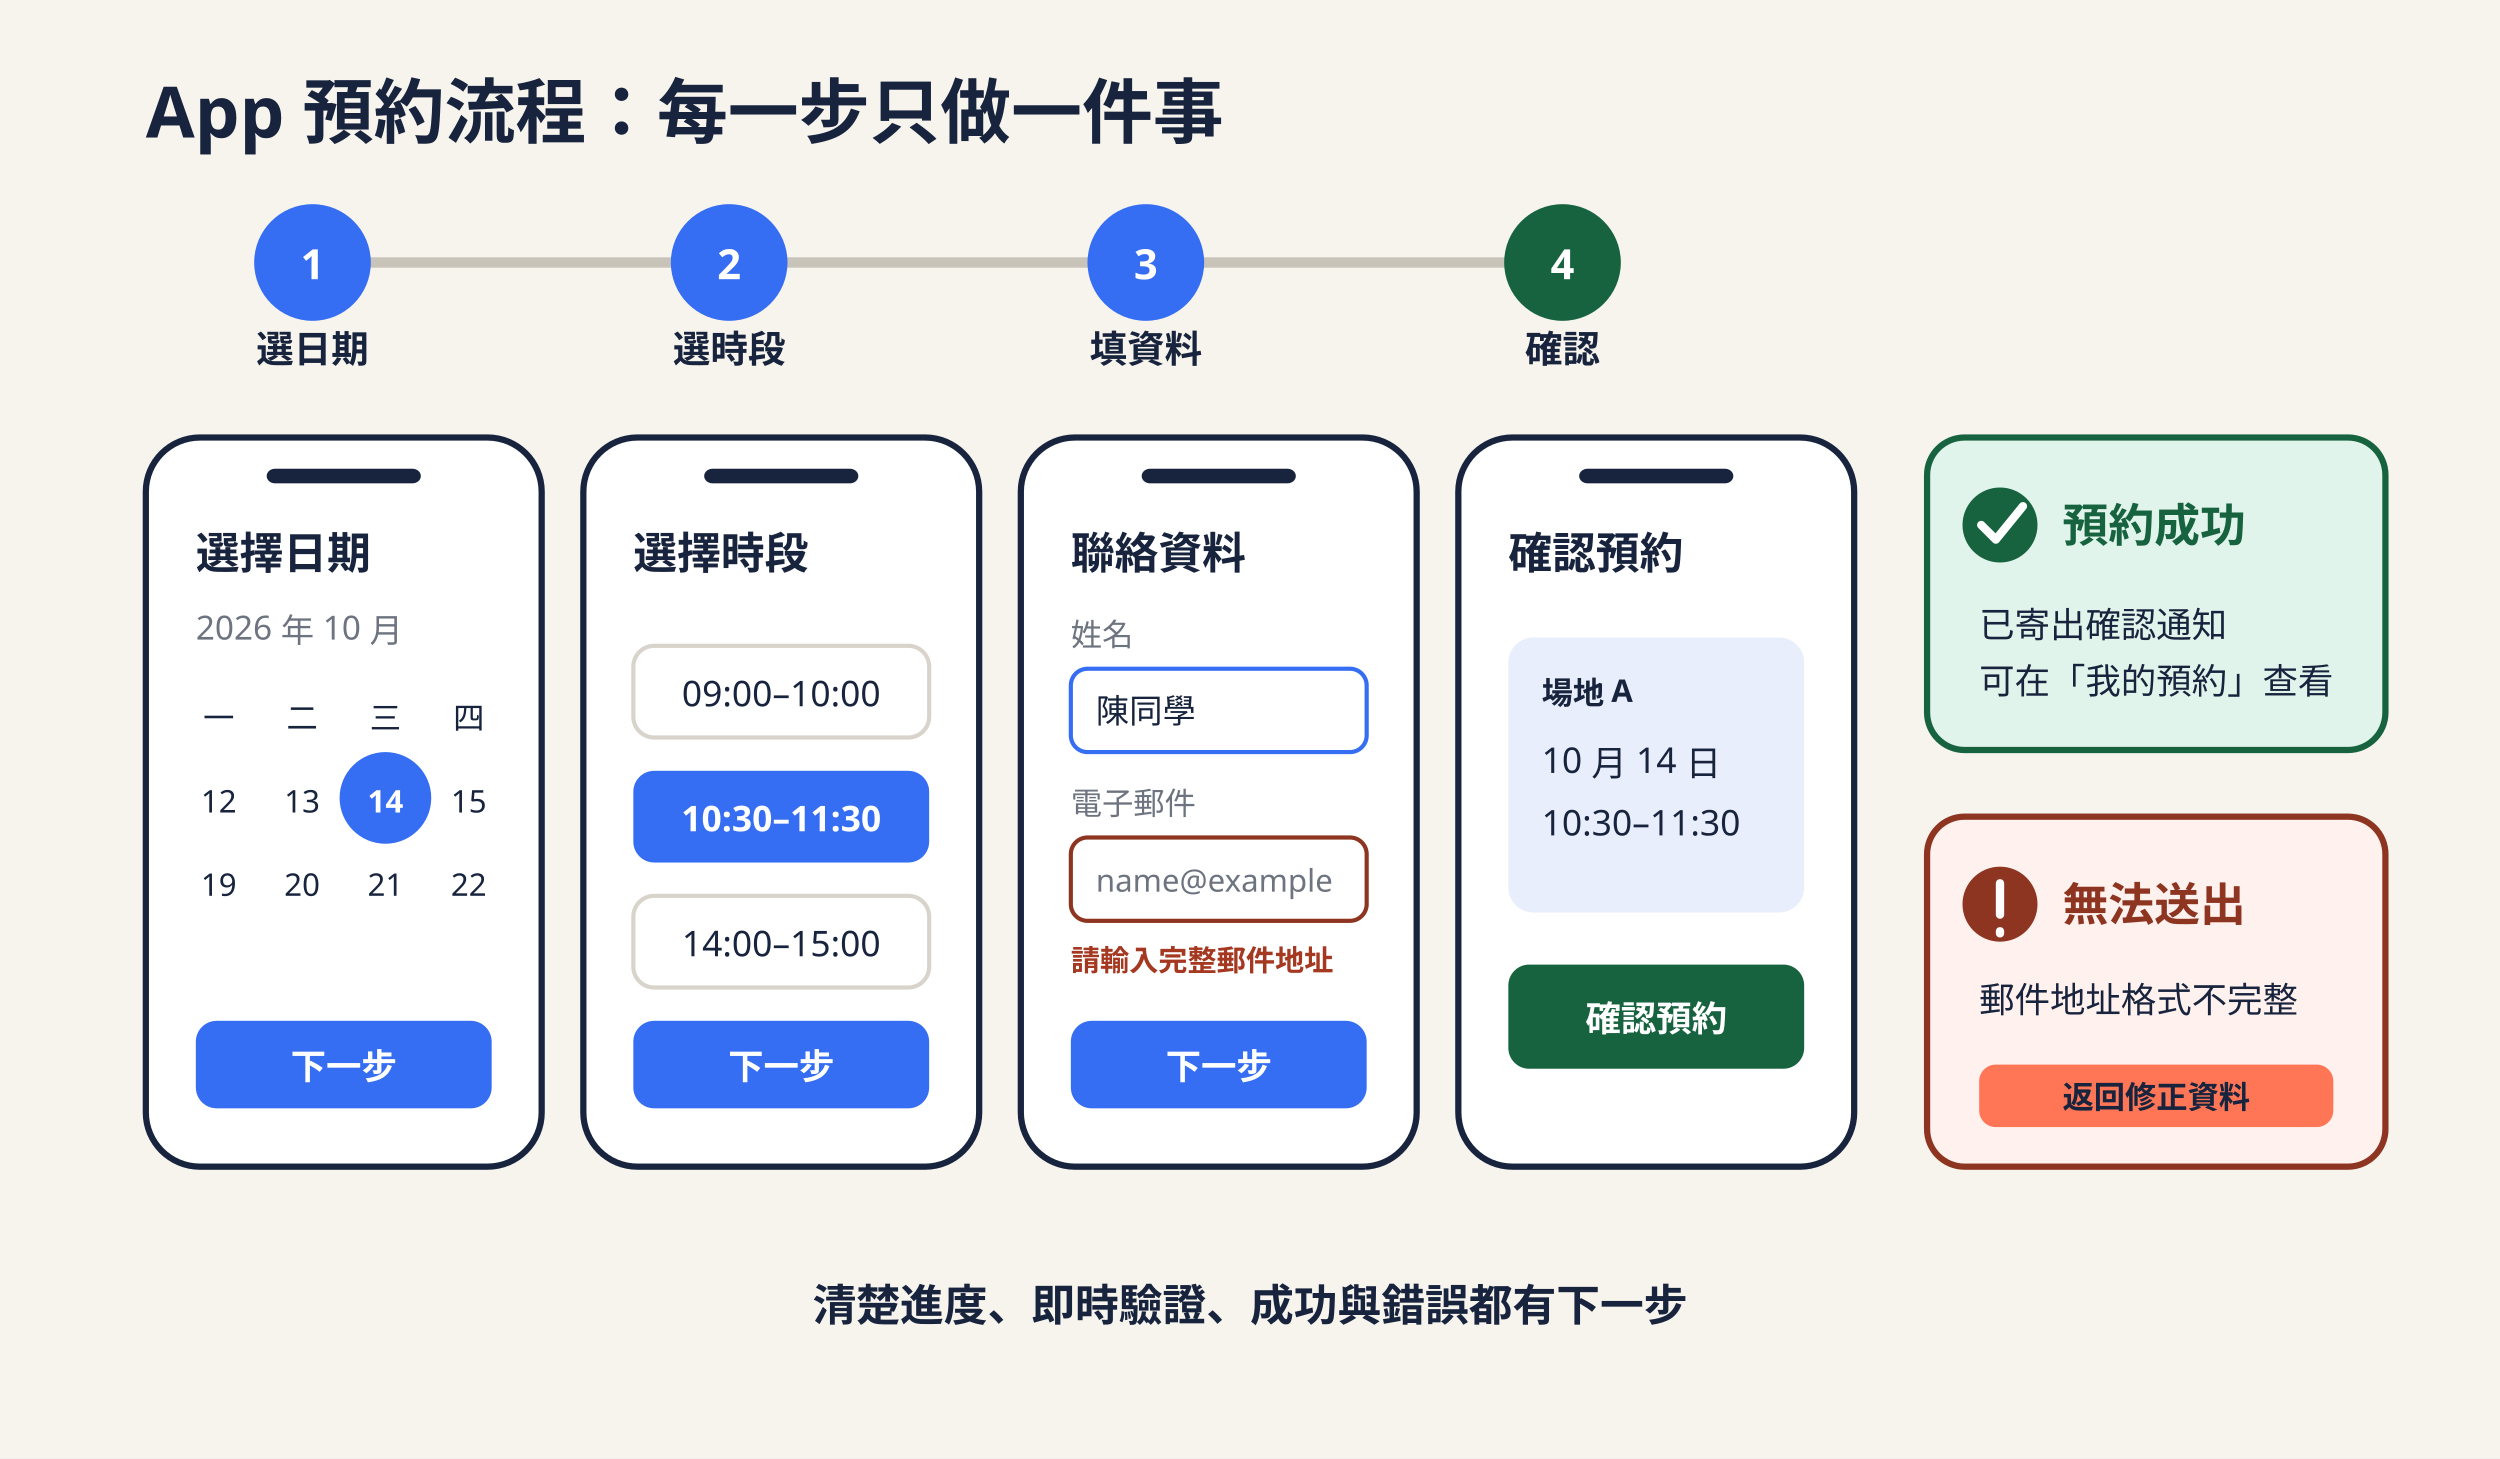
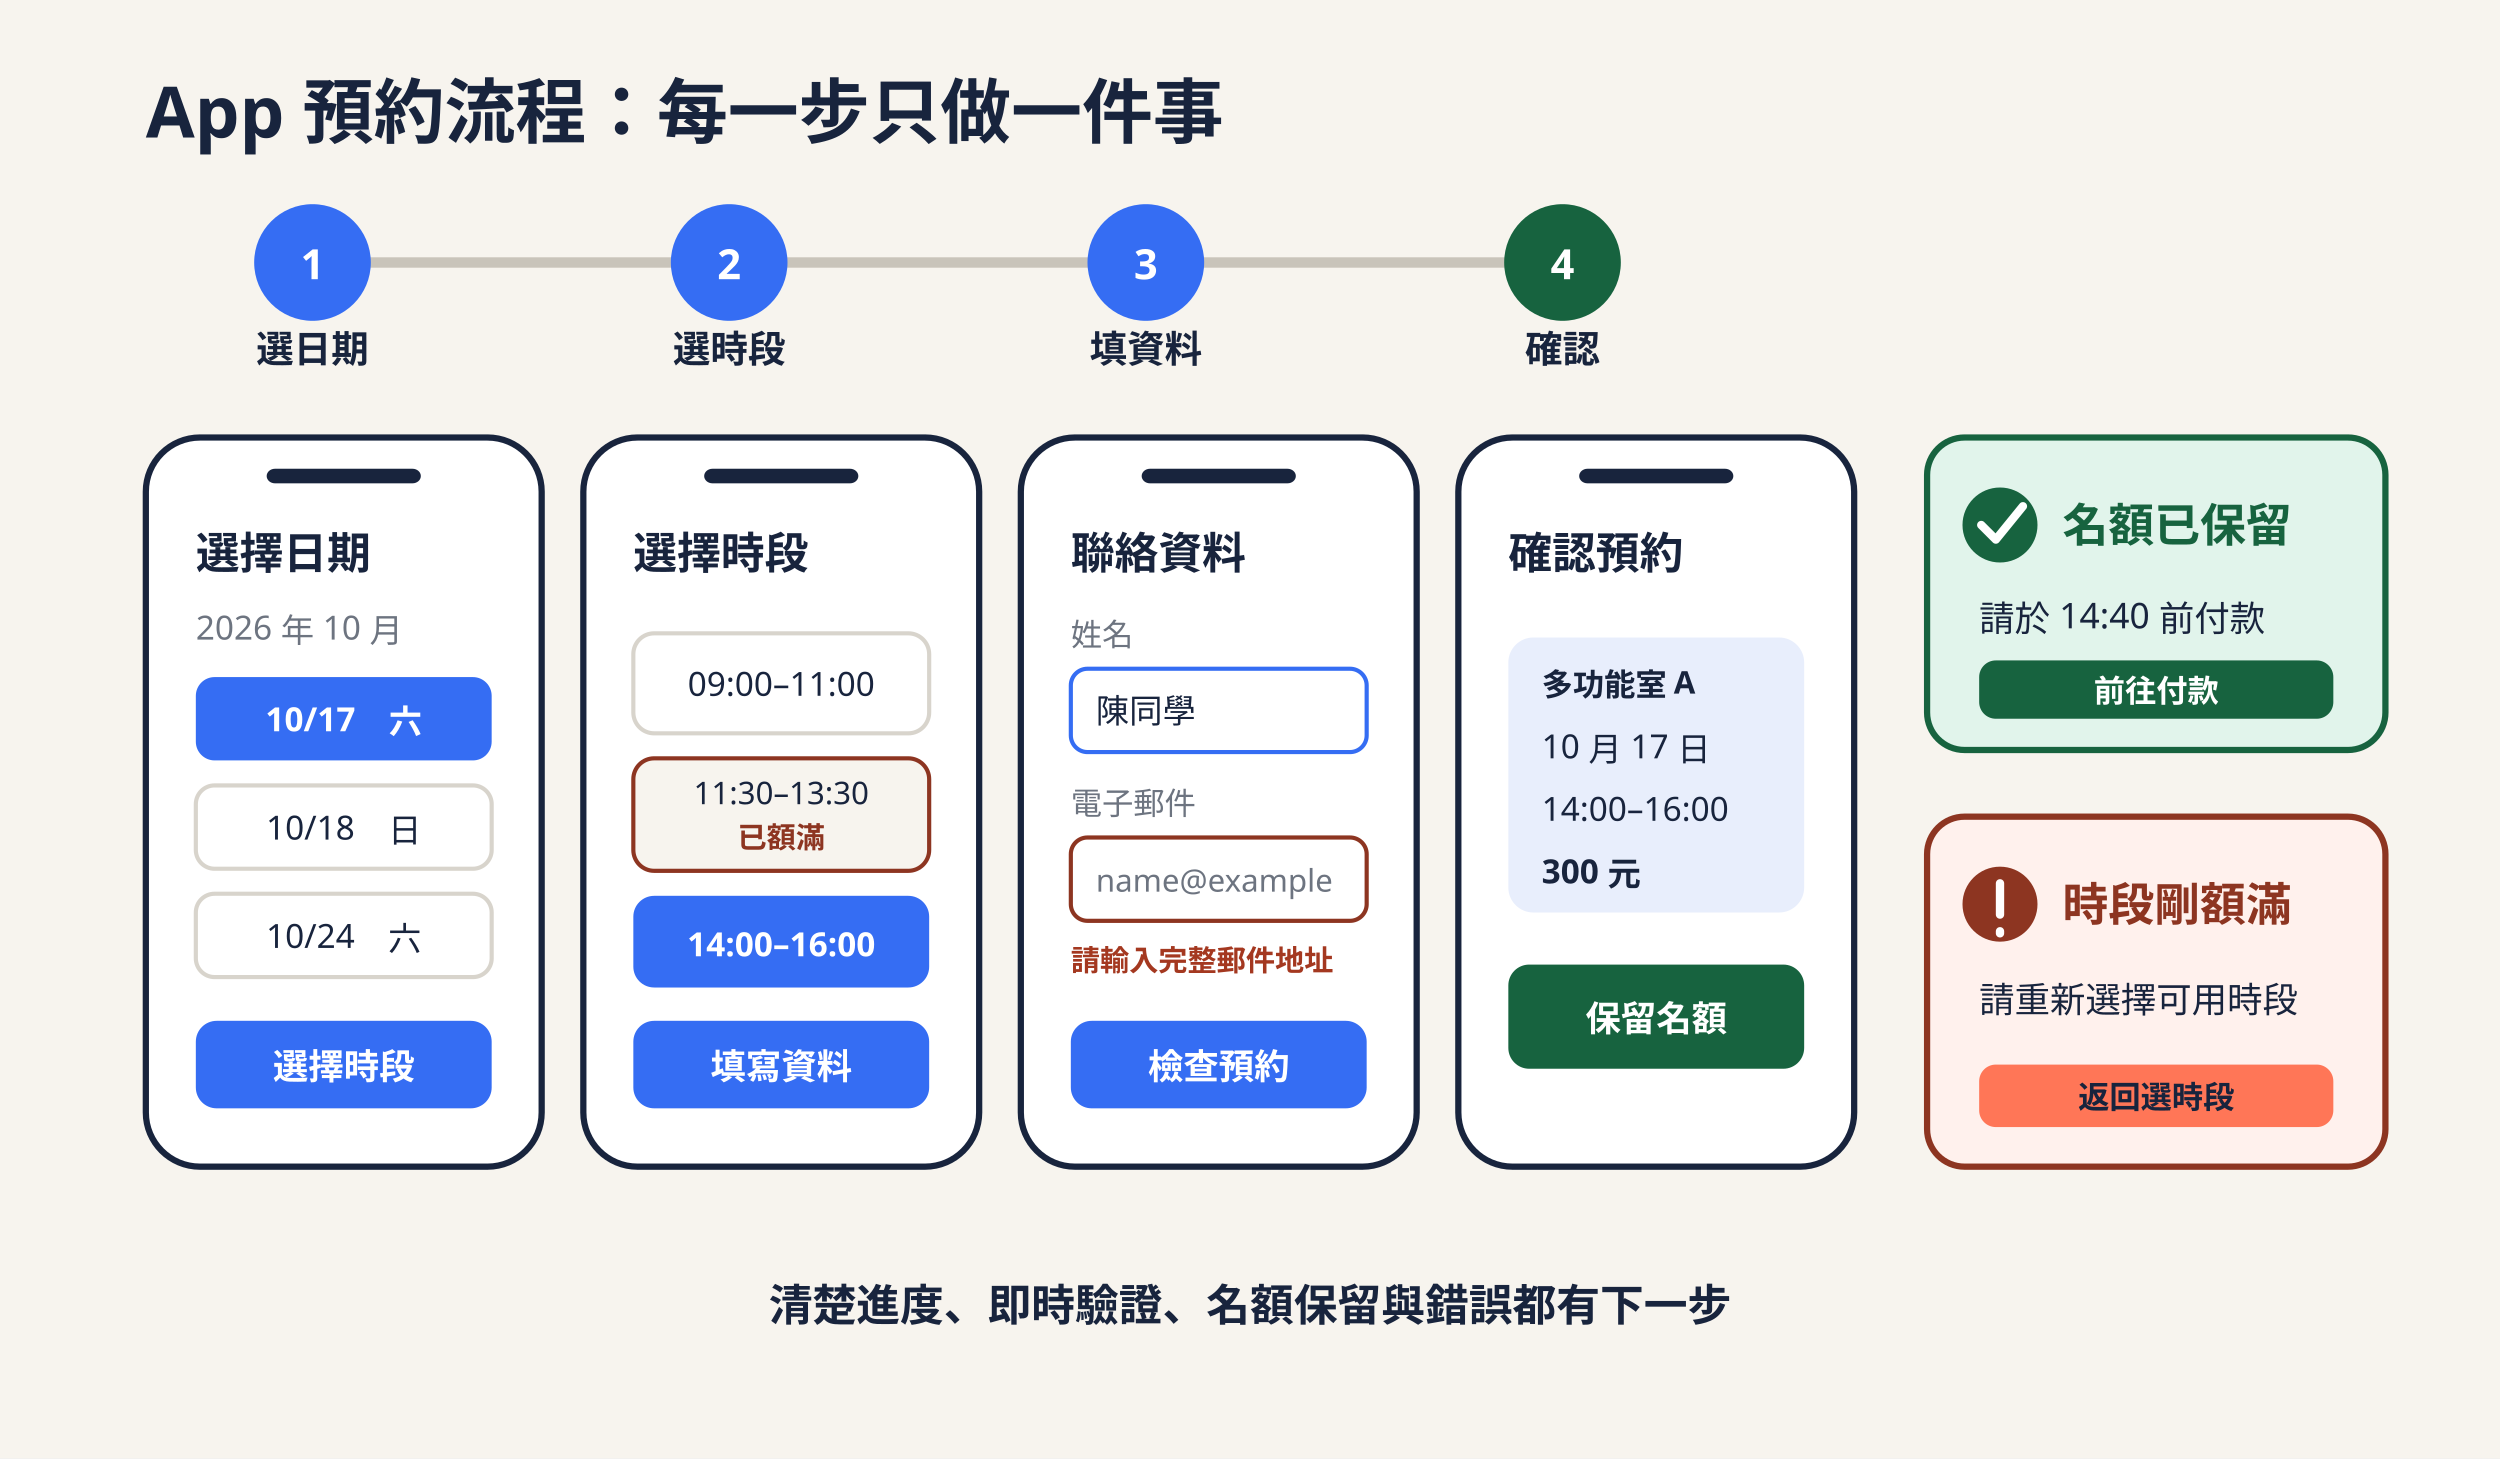
- <svg xmlns="http://www.w3.org/2000/svg" viewBox="0 0 1200 700" role="img" aria-label="App 場地預約四步流程與成功錯誤狀態">
+ <svg xmlns="http://www.w3.org/2000/svg" viewBox="0 0 1200 700" role="img" aria-label="App 場地預約四步流程與名額保留及可恢復錯誤狀態">
  <rect width="1200" height="700" fill="#f7f4ee" />
  <text x="70" y="66" fill="#18243d" font-family="system-ui, sans-serif" font-size="34" font-weight="700">App 預約流程：每一步只做一件事</text>
  <line x1="150" y1="126" x2="750" y2="126" stroke="#c9c4ba" stroke-width="5" />
  <g font-family="system-ui, sans-serif" text-anchor="middle">
    <circle cx="150" cy="126" r="28" fill="#356df3" />
    <text x="150" y="134" fill="#ffffff" font-size="20" font-weight="800">1</text>
    <text x="150" y="174" fill="#18243d" font-size="18" font-weight="700">選日期</text>
    <circle cx="350" cy="126" r="28" fill="#356df3" />
    <text x="350" y="134" fill="#ffffff" font-size="20" font-weight="800">2</text>
    <text x="350" y="174" fill="#18243d" font-size="18" font-weight="700">選時段</text>
    <circle cx="550" cy="126" r="28" fill="#356df3" />
    <text x="550" y="134" fill="#ffffff" font-size="20" font-weight="800">3</text>
    <text x="550" y="174" fill="#18243d" font-size="18" font-weight="700">填資料</text>
    <circle cx="750" cy="126" r="28" fill="#17633f" />
    <text x="750" y="134" fill="#ffffff" font-size="20" font-weight="800">4</text>
    <text x="750" y="174" fill="#18243d" font-size="18" font-weight="700">確認</text>
  </g>
  <g font-family="system-ui, sans-serif">
    <rect x="70" y="210" width="190" height="350" rx="26" fill="#ffffff" stroke="#18243d" stroke-width="3" />
    <rect x="128" y="225" width="74" height="7" rx="4" fill="#18243d" />
    <text x="94" y="273" fill="#18243d" font-size="21" font-weight="800">選擇日期</text>
    <text x="94" y="307" fill="#6d7480" font-size="16">2026 年 10 月</text>
-     <g font-size="15" text-anchor="middle" fill="#18243d">
-       <text x="105" y="350">一</text>
-       <text x="145" y="350">二</text>
-       <text x="185" y="350">三</text>
-       <text x="225" y="350">四</text>
-       <text x="105" y="390">12</text>
-       <text x="145" y="390">13</text>
-       <text x="185" y="390">14</text>
-       <text x="225" y="390">15</text>
-       <text x="105" y="430">19</text>
-       <text x="145" y="430">20</text>
-       <text x="185" y="430">21</text>
-       <text x="225" y="430">22</text>
-     </g>
-     <circle cx="185" cy="383" r="22" fill="#356df3" />
-     <text x="185" y="390" text-anchor="middle" fill="#ffffff" font-size="15" font-weight="700">14</text>
+     <rect x="94" y="325" width="142" height="40" rx="9" fill="#356df3" />
+     <text x="165" y="351" text-anchor="middle" fill="#ffffff" font-size="16" font-weight="700">10/17　六</text>
+     <rect x="94" y="377" width="142" height="40" rx="9" fill="#ffffff" stroke="#d8d4cc" stroke-width="2" />
+     <text x="165" y="403" text-anchor="middle" fill="#18243d" font-size="16">10/18　日</text>
+     <rect x="94" y="429" width="142" height="40" rx="9" fill="#ffffff" stroke="#d8d4cc" stroke-width="2" />
+     <text x="165" y="455" text-anchor="middle" fill="#18243d" font-size="16">10/24　六</text>
    <rect x="94" y="490" width="142" height="42" rx="10" fill="#356df3" />
-     <text x="165" y="518" text-anchor="middle" fill="#ffffff" font-size="17" font-weight="700">下一步</text>
+     <text x="165" y="518" text-anchor="middle" fill="#ffffff" font-size="17" font-weight="700">選擇時段</text>
    <rect x="280" y="210" width="190" height="350" rx="26" fill="#ffffff" stroke="#18243d" stroke-width="3" />
    <rect x="338" y="225" width="74" height="7" rx="4" fill="#18243d" />
    <text x="304" y="273" fill="#18243d" font-size="21" font-weight="800">選擇時段</text>
-     <rect x="304" y="310" width="142" height="44" rx="10" fill="#ffffff" stroke="#d8d4cc" stroke-width="2" />
-     <text x="375" y="339" text-anchor="middle" fill="#18243d" font-size="17">09:00–10:00</text>
-     <rect x="304" y="370" width="142" height="44" rx="10" fill="#356df3" />
-     <text x="375" y="399" text-anchor="middle" fill="#ffffff" font-size="17" font-weight="700">10:30–11:30</text>
-     <rect x="304" y="430" width="142" height="44" rx="10" fill="#ffffff" stroke="#d8d4cc" stroke-width="2" />
-     <text x="375" y="459" text-anchor="middle" fill="#18243d" font-size="17">14:00–15:00</text>
+     <rect x="304" y="304" width="142" height="48" rx="10" fill="#ffffff" stroke="#d8d4cc" stroke-width="2" />
+     <text x="375" y="334" text-anchor="middle" fill="#18243d" font-size="16">09:00–11:00</text>
+     <rect x="304" y="364" width="142" height="54" rx="10" fill="#f7f4ee" stroke="#8d3521" stroke-width="2" />
+     <text x="375" y="386" text-anchor="middle" fill="#18243d" font-size="15">11:30–13:30</text>
+     <text x="375" y="407" text-anchor="middle" fill="#8d3521" font-size="14" font-weight="700">已額滿</text>
+     <rect x="304" y="430" width="142" height="44" rx="10" fill="#356df3" />
+     <text x="375" y="459" text-anchor="middle" fill="#ffffff" font-size="16" font-weight="700">14:00–16:00</text>
    <rect x="304" y="490" width="142" height="42" rx="10" fill="#356df3" />
-     <text x="375" y="518" text-anchor="middle" fill="#ffffff" font-size="17" font-weight="700">下一步</text>
+     <text x="375" y="518" text-anchor="middle" fill="#ffffff" font-size="17" font-weight="700">填寫資料</text>
    <rect x="490" y="210" width="190" height="350" rx="26" fill="#ffffff" stroke="#18243d" stroke-width="3" />
    <rect x="548" y="225" width="74" height="7" rx="4" fill="#18243d" />
    <text x="514" y="273" fill="#18243d" font-size="21" font-weight="800">聯絡資料</text>
    <text x="514" y="310" fill="#6d7480" font-size="15">姓名</text>
    <rect x="514" y="321" width="142" height="40" rx="8" fill="#ffffff" stroke="#356df3" stroke-width="2" />
    <text x="526" y="347" fill="#18243d" font-size="16">陳同學</text>
    <text x="514" y="391" fill="#6d7480" font-size="15">電子郵件</text>
    <rect x="514" y="402" width="142" height="40" rx="8" fill="#ffffff" stroke="#8d3521" stroke-width="2" />
    <text x="526" y="428" fill="#6d7480" font-size="15">name@example</text>
    <text x="514" y="466" fill="#a43820" font-size="14" font-weight="700">請輸入完整郵件地址</text>
    <rect x="514" y="490" width="142" height="42" rx="10" fill="#356df3" />
-     <text x="585" y="518" text-anchor="middle" fill="#ffffff" font-size="17" font-weight="700">下一步</text>
+     <text x="585" y="518" text-anchor="middle" fill="#ffffff" font-size="17" font-weight="700">檢查預約</text>
    <rect x="700" y="210" width="190" height="350" rx="26" fill="#ffffff" stroke="#18243d" stroke-width="3" />
    <rect x="758" y="225" width="74" height="7" rx="4" fill="#18243d" />
    <text x="724" y="273" fill="#18243d" font-size="21" font-weight="800">確認預約</text>
    <rect x="724" y="306" width="142" height="132" rx="12" fill="#e8eefc" />
-     <text x="740" y="338" fill="#18243d" font-size="15" font-weight="700">場地 A</text>
-     <text x="740" y="371" fill="#18243d" font-size="17">10 月 14 日</text>
-     <text x="740" y="401" fill="#18243d" font-size="17">10:30–11:30</text>
+     <text x="740" y="334" fill="#18243d" font-size="15" font-weight="700">多功能室 A</text>
+     <text x="740" y="364" fill="#18243d" font-size="16">10 月 17 日</text>
+     <text x="740" y="394" fill="#18243d" font-size="16">14:00–16:00</text>
+     <text x="740" y="424" fill="#18243d" font-size="16" font-weight="700">300 元</text>
    <rect x="724" y="463" width="142" height="50" rx="10" fill="#17633f" />
-     <text x="795" y="495" text-anchor="middle" fill="#ffffff" font-size="17" font-weight="800">確認預約</text>
+     <text x="795" y="495" text-anchor="middle" fill="#ffffff" font-size="17" font-weight="800">保留名額</text>
  </g>
  <g font-family="system-ui, sans-serif">
    <rect x="925" y="210" width="220" height="150" rx="18" fill="#e1f4eb" stroke="#17633f" stroke-width="3" />
    <circle cx="960" cy="252" r="18" fill="#17633f" />
    <path d="M951 252l7 7 13-16" fill="none" stroke="#ffffff" stroke-width="4" stroke-linecap="round" stroke-linejoin="round" />
-     <text x="990" y="260" fill="#17633f" font-size="22" font-weight="800">預約成功</text>
-     <text x="950" y="306" fill="#18243d" font-size="17">已寄出確認通知</text>
-     <text x="950" y="333" fill="#18243d" font-size="17">可在「我的預約」查看</text>
+     <text x="990" y="260" fill="#17633f" font-size="22" font-weight="800">名額已保留</text>
+     <text x="950" y="303" fill="#18243d" font-size="17">請於 14:40 前付款</text>
+     <rect x="950" y="317" width="170" height="28" rx="8" fill="#17633f" />
+     <text x="1035" y="337" text-anchor="middle" fill="#ffffff" font-size="15" font-weight="800">前往付款</text>
    <rect x="925" y="392" width="220" height="168" rx="18" fill="#fff1ed" stroke="#8d3521" stroke-width="3" />
    <circle cx="960" cy="434" r="18" fill="#8d3521" />
    <path d="M960 424v15m0 8v1" stroke="#ffffff" stroke-width="4" stroke-linecap="round" />
-     <text x="990" y="442" fill="#8d3521" font-size="22" font-weight="800">無法送出</text>
-     <text x="950" y="486" fill="#18243d" font-size="17">郵件地址格式不完整</text>
+     <text x="990" y="442" fill="#8d3521" font-size="22" font-weight="800">時段剛額滿</text>
+     <text x="950" y="486" fill="#18243d" font-size="17">請重新選擇可用時段</text>
    <rect x="950" y="511" width="170" height="30" rx="8" fill="#ff7657" />
-     <text x="1035" y="532" text-anchor="middle" fill="#18243d" font-size="15" font-weight="800">返回修正資料</text>
+     <text x="1035" y="532" text-anchor="middle" fill="#18243d" font-size="15" font-weight="800">返回選時段</text>
  </g>
-   <text x="600" y="634" text-anchor="middle" fill="#18243d" font-family="system-ui, sans-serif" font-size="21" font-weight="700">清楚進度、即時驗證、成功與錯誤都有下一步</text>
+   <text x="600" y="634" text-anchor="middle" fill="#18243d" font-family="system-ui, sans-serif" font-size="21" font-weight="700">清楚進度、即時驗證、名額保留與錯誤都有下一步</text>
</svg>
